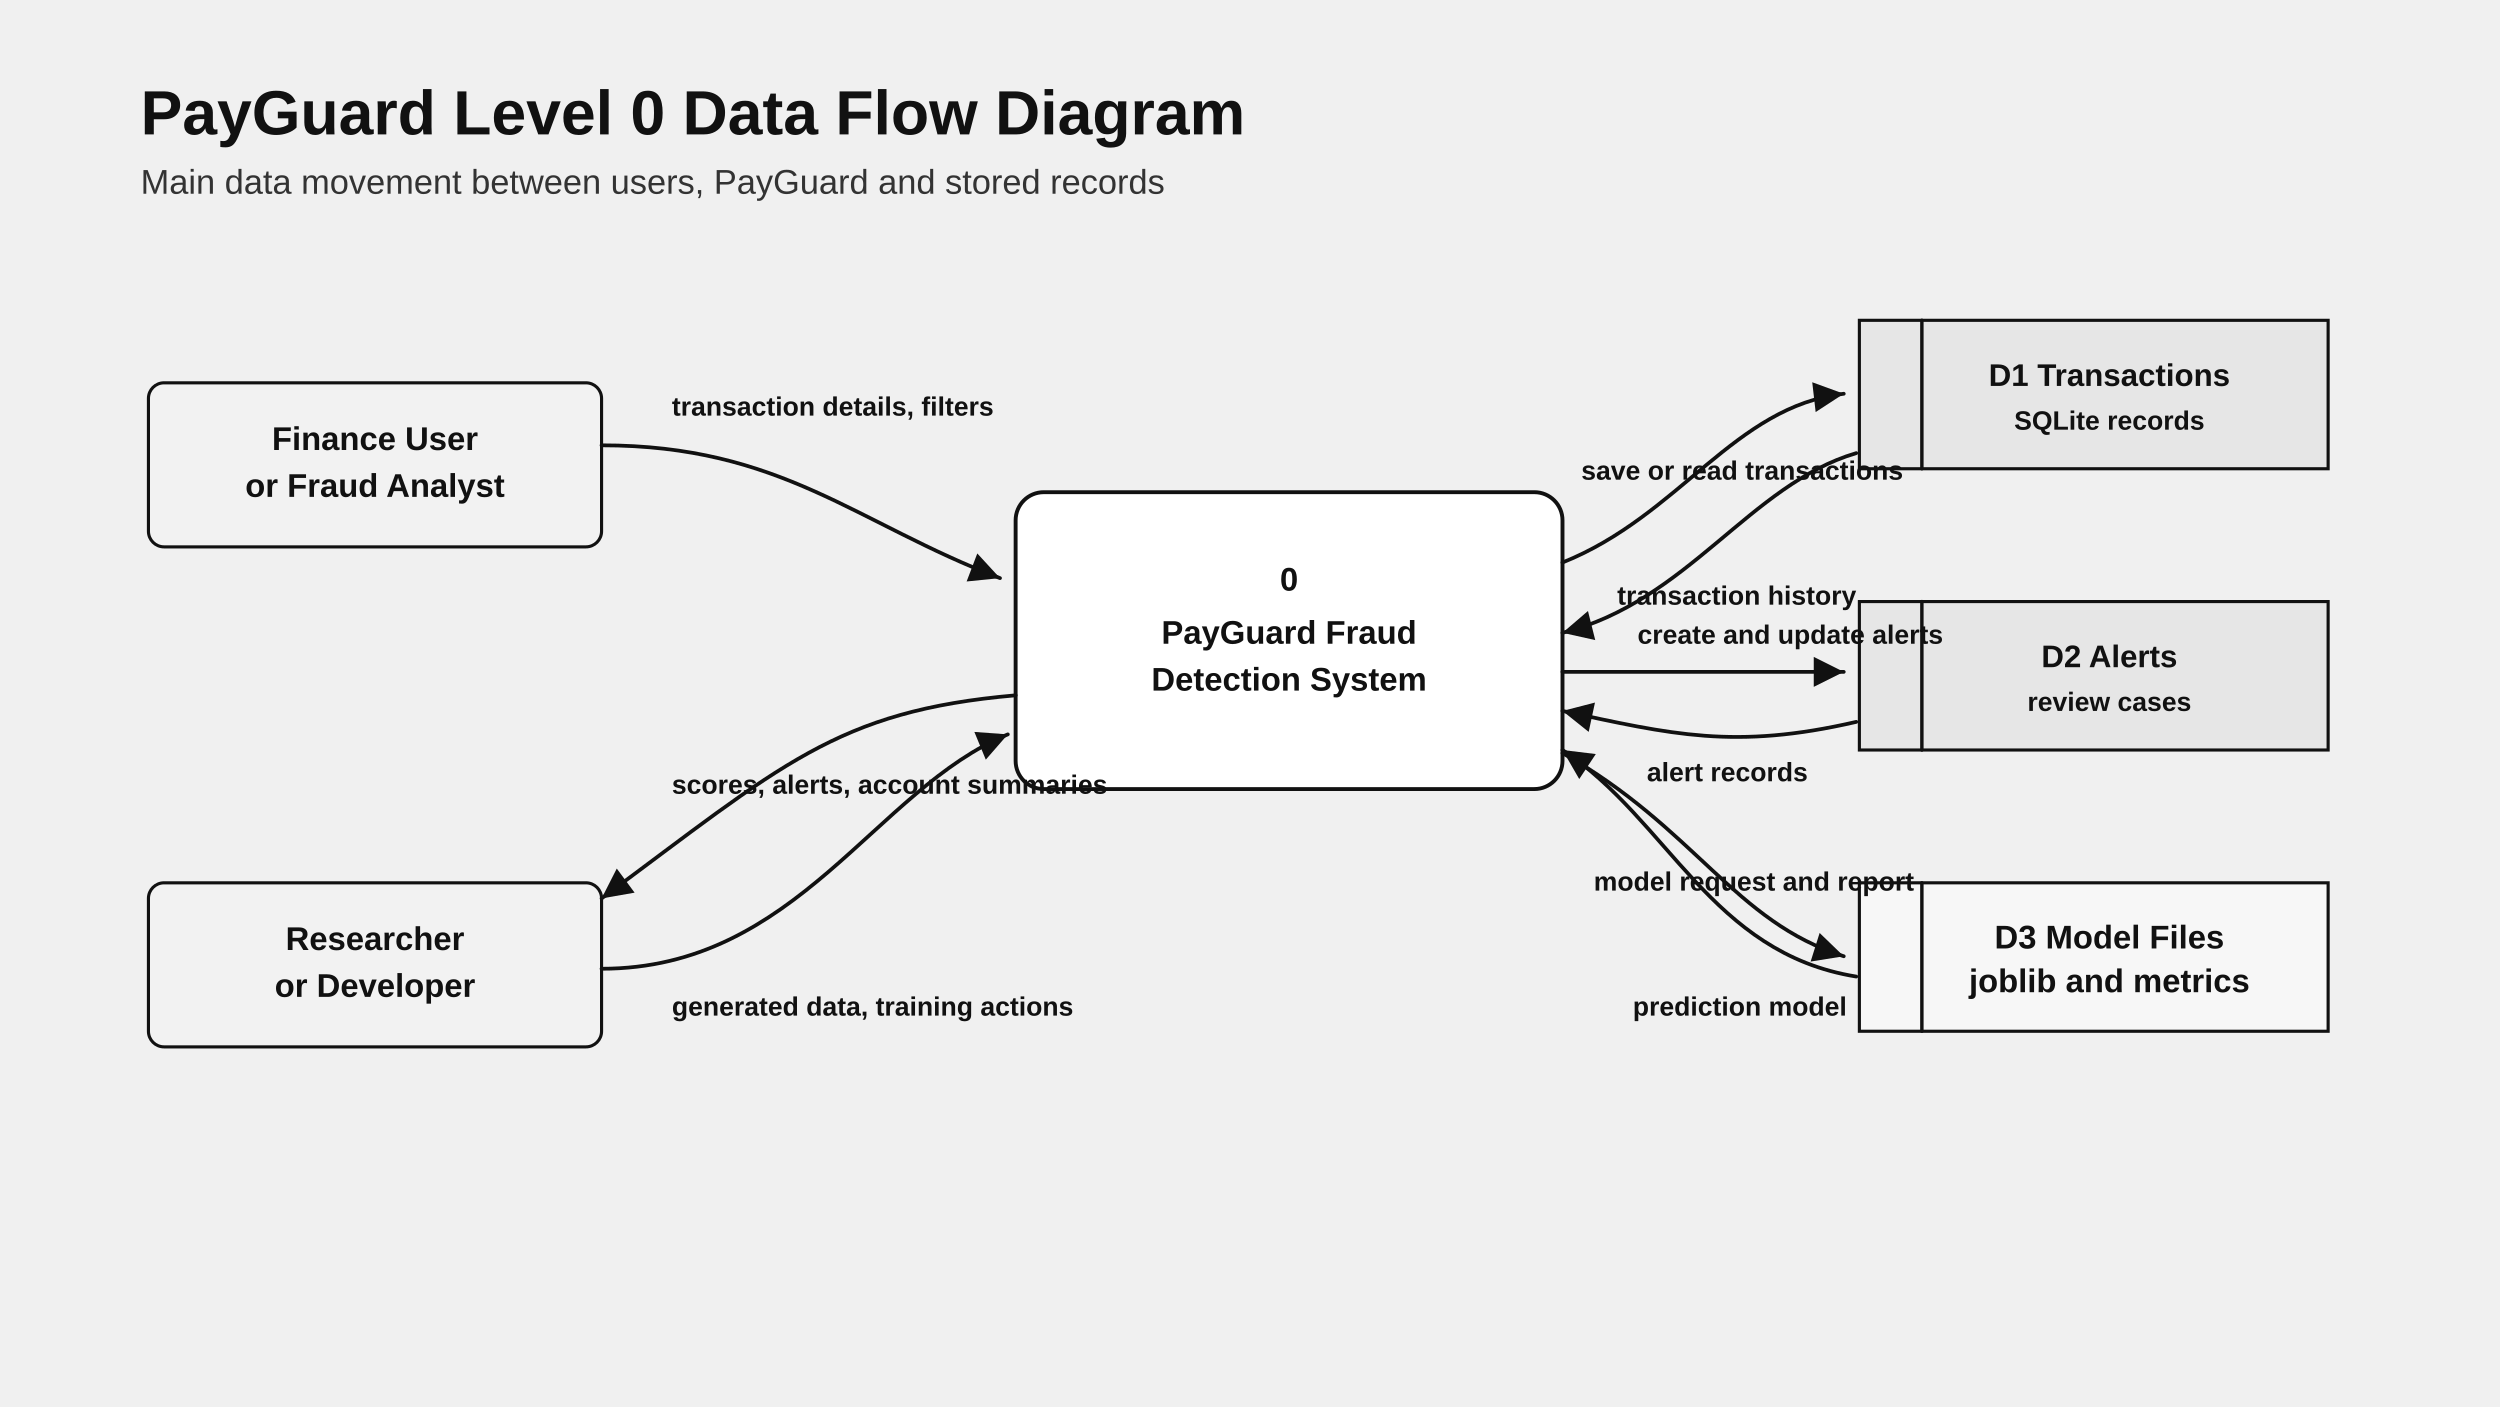
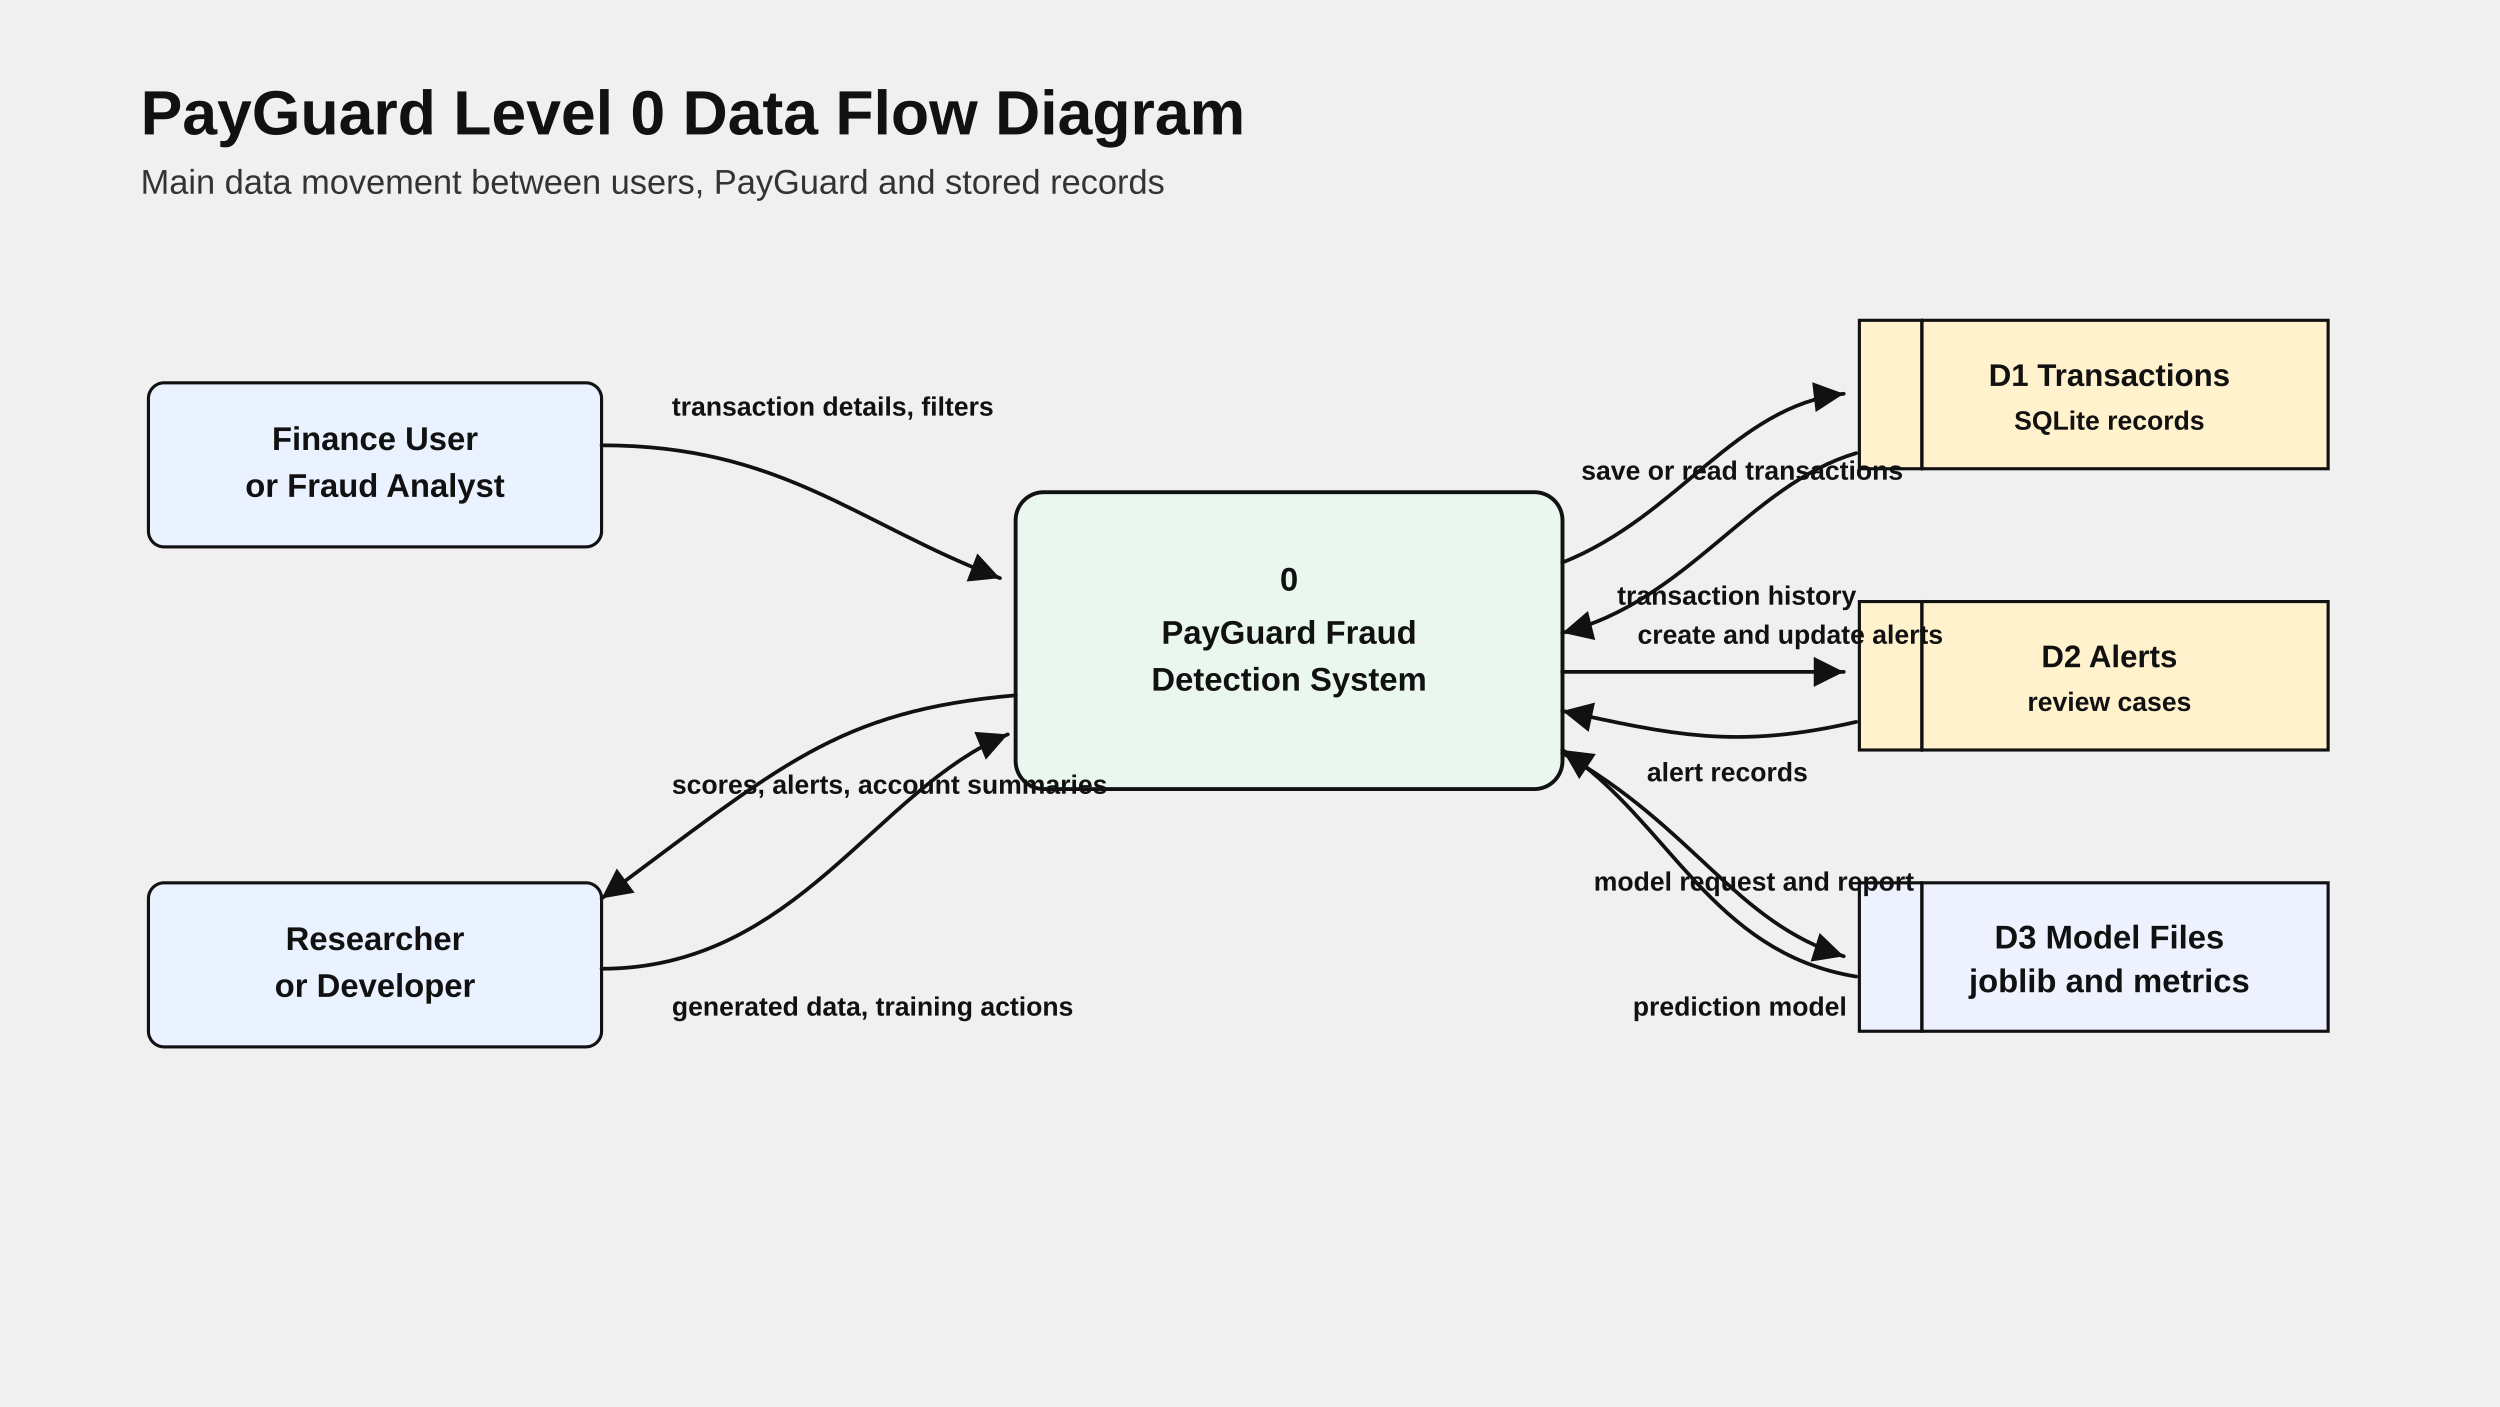
<svg xmlns="http://www.w3.org/2000/svg" width="1600" height="900" viewBox="0 0 1600 900" role="img" aria-labelledby="title desc">
  <defs>
    <marker id="arrow" markerWidth="12" markerHeight="12" refX="10" refY="6" orient="auto">
      <path d="M2 2 L10 6 L2 10 Z" fill="#111111" />
    </marker>
    <style>
      .title { fill: #111111; font-family: Calibri, Arial, sans-serif; font-size: 40px; font-weight: 700; }
      .subtitle { fill: #333333; font-family: Calibri, Arial, sans-serif; font-size: 22px; }
-       .entity { fill: #f2f2f2; stroke: #111111; stroke-width: 2; }
-       .process { fill: #ffffff; stroke: #111111; stroke-width: 2.5; }
-       .store { fill: #e6e6e6; stroke: #111111; stroke-width: 2; }
-       .model { fill: #f7f7f7; stroke: #111111; stroke-width: 2; }
+       .entity { fill: #eaf2ff; stroke: #111111; stroke-width: 2; }
+       .process { fill: #eaf7ee; stroke: #111111; stroke-width: 2.5; }
+       .store { fill: #fff2cc; stroke: #111111; stroke-width: 2; }
+       .model { fill: #eef2ff; stroke: #111111; stroke-width: 2; }
      .textLight { fill: #111111; font-family: Calibri, Arial, sans-serif; font-size: 21px; font-weight: 700; }
      .textDark { fill: #111111; font-family: Calibri, Arial, sans-serif; font-size: 20px; font-weight: 700; }
      .small { fill: #111111; font-family: Calibri, Arial, sans-serif; font-size: 17px; font-weight: 600; }
      .line { stroke: #111111; stroke-width: 2.4; fill: none; marker-end: url(#arrow); stroke-linecap: round; stroke-linejoin: round; }
      .storeLine { stroke: #111111; stroke-width: 2.2; fill: none; stroke-linecap: round; }
    </style>
  </defs>
  <text x="90" y="86" class="title">PayGuard Level 0 Data Flow Diagram</text>
  <text x="90" y="124" class="subtitle">Main data movement between users, PayGuard and stored records</text>
  <rect x="650" y="315" width="350" height="190" rx="18" class="process" />
  <text x="825" y="378" class="textLight" text-anchor="middle">0</text>
  <text x="825" y="412" class="textLight" text-anchor="middle">PayGuard Fraud</text>
  <text x="825" y="442" class="textLight" text-anchor="middle">Detection System</text>
  <rect x="95" y="245" width="290" height="105" rx="10" class="entity" />
  <text x="240" y="288" class="textLight" text-anchor="middle">Finance User</text>
  <text x="240" y="318" class="textLight" text-anchor="middle">or Fraud Analyst</text>
  <rect x="95" y="565" width="290" height="105" rx="10" class="entity" />
  <text x="240" y="608" class="textLight" text-anchor="middle">Researcher</text>
  <text x="240" y="638" class="textLight" text-anchor="middle">or Developer</text>
  <path d="M1190 205 H1490 V300 H1190 Z" class="store" />
  <line x1="1230" y1="205" x2="1230" y2="300" class="storeLine" />
  <text x="1350" y="247" class="textDark" text-anchor="middle">D1 Transactions</text>
  <text x="1350" y="275" class="small" text-anchor="middle">SQLite records</text>
  <path d="M1190 385 H1490 V480 H1190 Z" class="store" />
  <line x1="1230" y1="385" x2="1230" y2="480" class="storeLine" />
  <text x="1350" y="427" class="textDark" text-anchor="middle">D2 Alerts</text>
  <text x="1350" y="455" class="small" text-anchor="middle">review cases</text>
  <path d="M1190 565 H1490 V660 H1190 Z" class="model" />
  <line x1="1230" y1="565" x2="1230" y2="660" class="storeLine" />
  <text x="1350" y="607" class="textLight" text-anchor="middle">D3 Model Files</text>
  <text x="1350" y="635" class="textLight" text-anchor="middle">joblib and metrics</text>
  <path d="M385 285 C500 285 548 335 640 370" class="line" />
  <text x="430" y="266" class="small">transaction details, filters</text>
  <path d="M650 445 C535 455 500 490 385 575" class="line" />
  <text x="430" y="508" class="small">scores, alerts, account summaries</text>
  <path d="M385 620 C510 620 560 505 645 470" class="line" />
  <text x="430" y="650" class="small">generated data, training actions</text>
  <path d="M1000 360 C1075 330 1110 260 1180 252" class="line" />
  <text x="1012" y="307" class="small">save or read transactions</text>
  <path d="M1188 290 C1120 310 1080 385 1000 405" class="line" />
  <text x="1035" y="387" class="small">transaction history</text>
  <path d="M1000 430 H1180" class="line" />
  <text x="1048" y="412" class="small">create and update alerts</text>
  <path d="M1188 462 C1110 480 1070 470 1000 455" class="line" />
  <text x="1054" y="500" class="small">alert records</text>
  <path d="M1000 482 C1085 530 1110 590 1180 612" class="line" />
  <text x="1020" y="570" class="small">model request and report</text>
  <path d="M1188 625 C1095 610 1068 525 1000 480" class="line" />
  <text x="1045" y="650" class="small">prediction model</text>
</svg>
